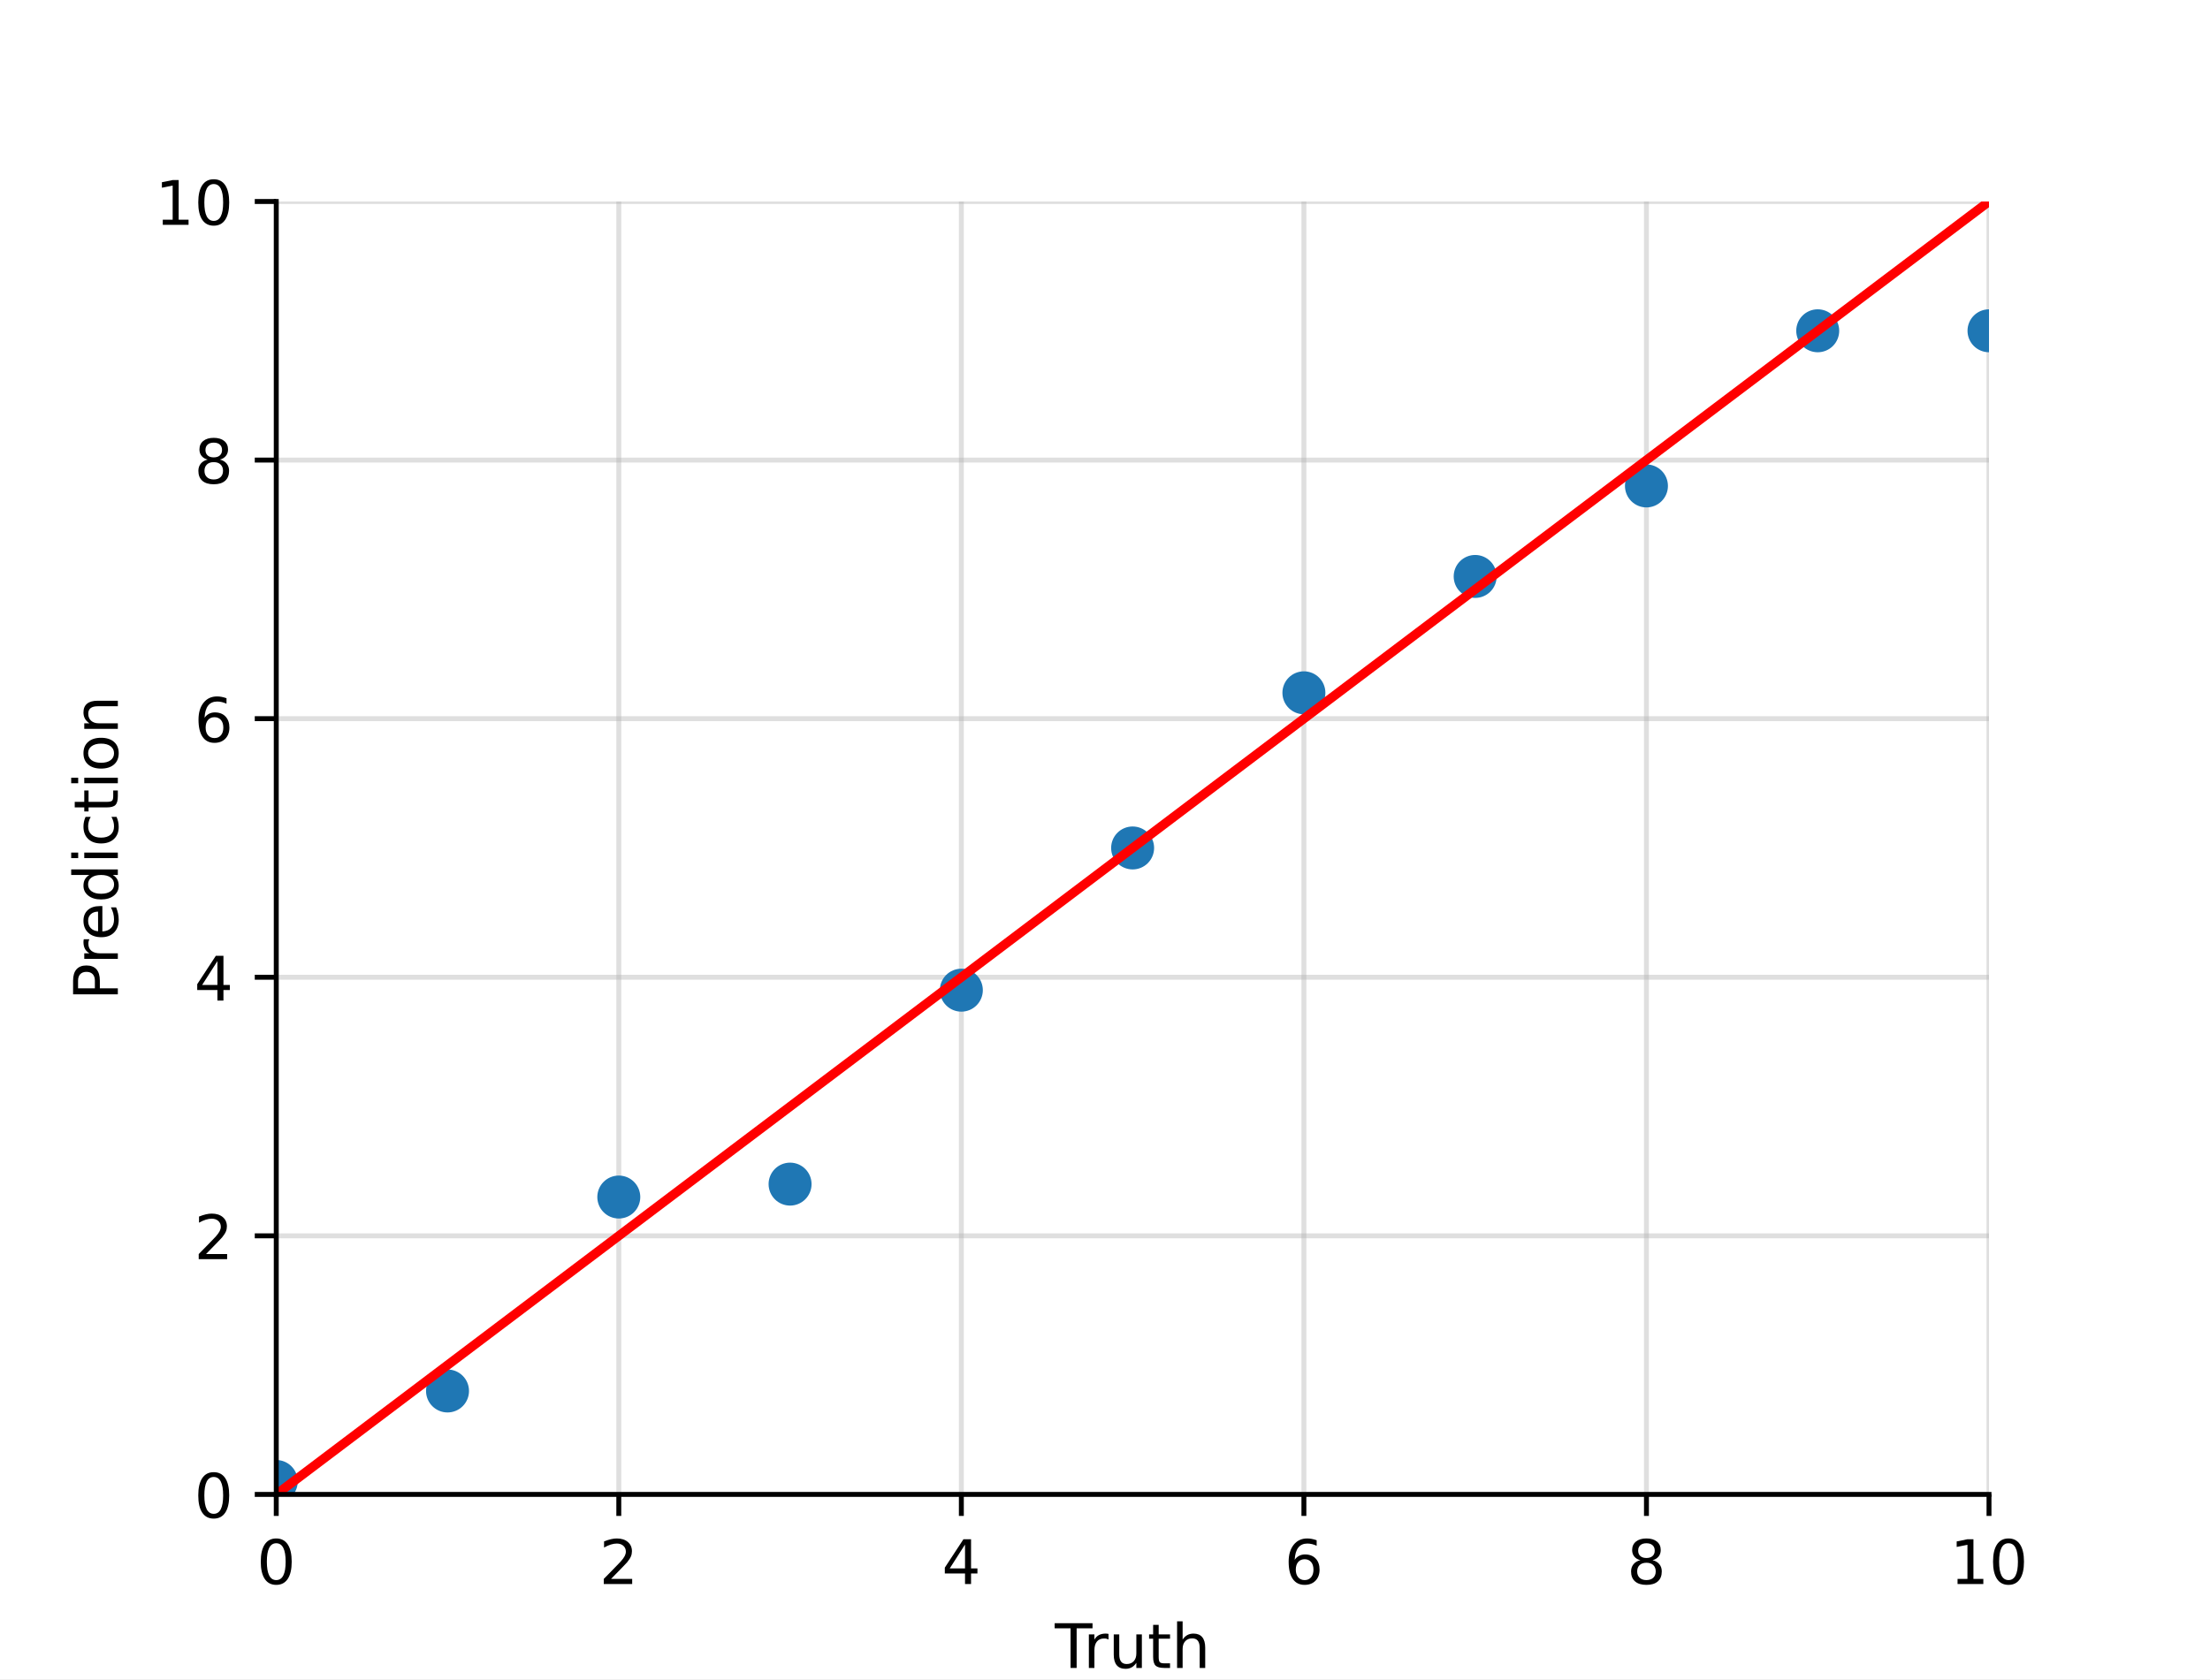
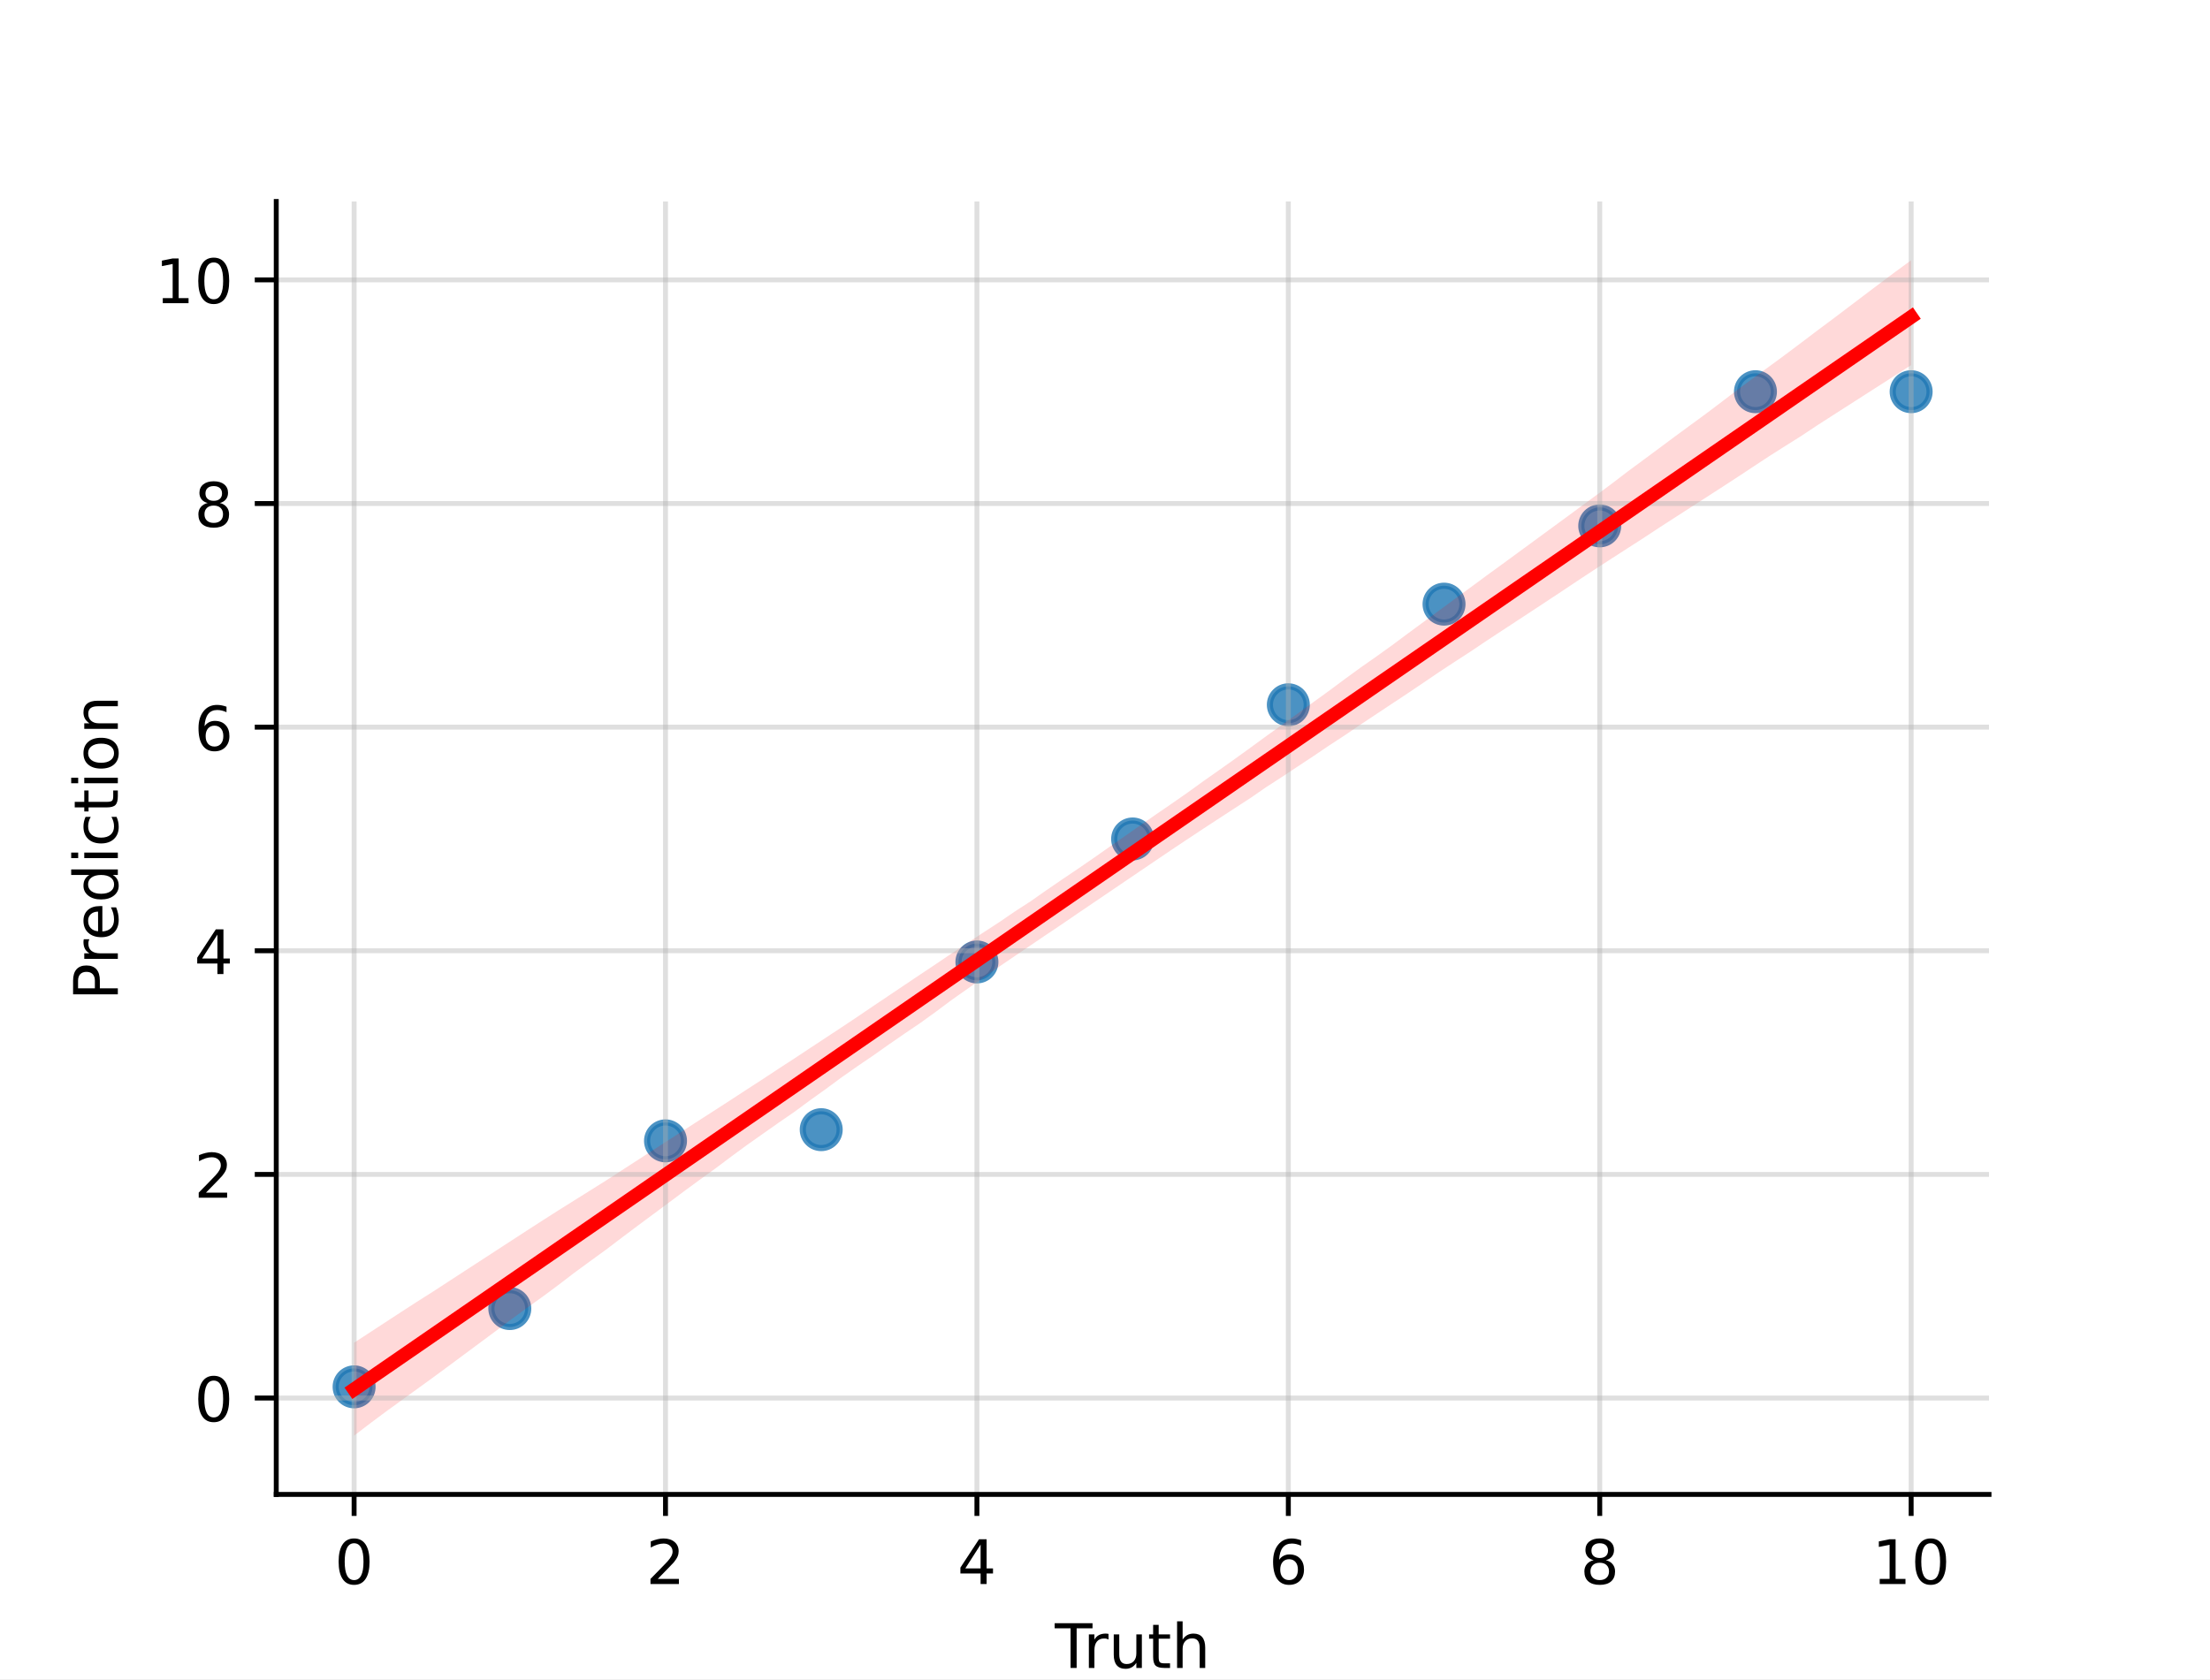
<svg xmlns="http://www.w3.org/2000/svg" xmlns:xlink="http://www.w3.org/1999/xlink" width="360pt" height="273.6pt" viewBox="0 0 360 273.6" version="1.1">
  <defs>
    <style type="text/css">*{stroke-linejoin: round; stroke-linecap: butt}</style>
  </defs>
  <g id="figure_1">
    <g id="patch_1">
      <path d="M 0 273.6  L 360 273.6  L 360 0  L 0 0  z " style="fill: #ffffff" />
    </g>
    <g id="axes_1">
      <g id="patch_2">
        <path d="M 45 243.504  L 324 243.504  L 324 32.832  L 45 32.832  z " style="fill: #ffffff" />
      </g>
+       <g id="PathCollection_1">
+         <defs>
+           <path id="m4b6e24c3b9" d="M 0 3  C 0.796 3 1.559 2.684 2.121 2.121  C 2.684 1.559 3 0.796 3 0  C 3 -0.796 2.684 -1.559 2.121 -2.121  C 1.559 -2.684 0.796 -3 0 -3  C -0.796 -3 -1.559 -2.684 -2.121 -2.121  C -2.684 -1.559 -3 -0.796 -3 0  C -3 0.796 -2.684 1.559 -2.121 2.121  C -1.559 2.684 -0.796 3 0 3  z " style="stroke: #1f77b4; stroke-opacity: 0.8" />
+         </defs>
+         <g clip-path="url(#pc08ba347cd)">
+           <use xlink:href="#m4b6e24c3b9" x="57.682" y="225.976" style="fill: #1f77b4; fill-opacity: 0.8; stroke: #1f77b4; stroke-opacity: 0.8" />
+           <use xlink:href="#m4b6e24c3b9" x="83.045" y="213.222" style="fill: #1f77b4; fill-opacity: 0.8; stroke: #1f77b4; stroke-opacity: 0.8" />
+           <use xlink:href="#m4b6e24c3b9" x="108.409" y="185.894" style="fill: #1f77b4; fill-opacity: 0.8; stroke: #1f77b4; stroke-opacity: 0.8" />
+           <use xlink:href="#m4b6e24c3b9" x="133.773" y="184.072" style="fill: #1f77b4; fill-opacity: 0.8; stroke: #1f77b4; stroke-opacity: 0.8" />
+           <use xlink:href="#m4b6e24c3b9" x="159.136" y="156.743" style="fill: #1f77b4; fill-opacity: 0.8; stroke: #1f77b4; stroke-opacity: 0.8" />
+           <use xlink:href="#m4b6e24c3b9" x="184.5" y="136.702" style="fill: #1f77b4; fill-opacity: 0.8; stroke: #1f77b4; stroke-opacity: 0.8" />
+           <use xlink:href="#m4b6e24c3b9" x="209.864" y="114.839" style="fill: #1f77b4; fill-opacity: 0.8; stroke: #1f77b4; stroke-opacity: 0.8" />
+           <use xlink:href="#m4b6e24c3b9" x="235.227" y="98.441" style="fill: #1f77b4; fill-opacity: 0.8; stroke: #1f77b4; stroke-opacity: 0.8" />
+           <use xlink:href="#m4b6e24c3b9" x="260.591" y="85.688" style="fill: #1f77b4; fill-opacity: 0.8; stroke: #1f77b4; stroke-opacity: 0.8" />
+           <use xlink:href="#m4b6e24c3b9" x="285.955" y="63.825" style="fill: #1f77b4; fill-opacity: 0.8; stroke: #1f77b4; stroke-opacity: 0.8" />
+           <use xlink:href="#m4b6e24c3b9" x="311.318" y="63.825" style="fill: #1f77b4; fill-opacity: 0.8; stroke: #1f77b4; stroke-opacity: 0.8" />
+         </g>
+       </g>
+       <g id="PolyCollection_1">
+         <path d="M 57.682 218.785  L 57.682 233.928  L 60.244 231.968  L 62.806 230.056  L 65.368 228.199  L 67.93 226.343  L 70.492 224.486  L 73.054 222.598  L 75.616 220.698  L 78.178 218.796  L 80.74 216.894  L 83.302 214.971  L 85.864 213.092  L 88.426 211.26  L 90.988 209.358  L 93.55 207.392  L 96.112 205.515  L 98.674 203.655  L 101.236 201.711  L 103.798 199.785  L 106.36 197.883  L 108.921 195.981  L 111.483 194.068  L 114.045 192.191  L 116.607 190.34  L 119.169 188.417  L 121.731 186.53  L 124.293 184.726  L 126.855 182.923  L 129.417 181.158  L 131.979 179.264  L 134.541 177.434  L 137.103 175.539  L 139.665 173.742  L 142.227 172  L 144.789 170.19  L 147.351 168.421  L 149.913 166.687  L 152.475 164.835  L 155.037 162.922  L 157.599 161.12  L 160.161 159.316  L 162.723 157.536  L 165.285 155.795  L 167.847 154.057  L 170.409 152.32  L 172.971 150.605  L 175.533 148.847  L 178.095 147.111  L 180.657 145.374  L 183.219 143.636  L 185.781 141.898  L 188.343 140.161  L 190.905 138.425  L 193.467 136.72  L 196.029 135.022  L 198.591 133.347  L 201.153 131.676  L 203.715 130.014  L 206.277 128.242  L 208.839 126.589  L 211.401 124.889  L 213.963 123.196  L 216.525 121.463  L 219.087 119.789  L 221.649 118.048  L 224.211 116.349  L 226.773 114.65  L 229.335 112.951  L 231.897 111.226  L 234.459 109.483  L 237.021 107.801  L 239.583 106.14  L 242.145 104.418  L 244.707 102.732  L 247.269 101.054  L 249.831 99.37  L 252.393 97.684  L 254.955 95.989  L 257.517 94.278  L 260.079 92.595  L 262.64 90.935  L 265.202 89.287  L 267.764 87.637  L 270.326 85.946  L 272.888 84.294  L 275.45 82.642  L 278.012 80.99  L 280.574 79.337  L 283.136 77.669  L 285.698 75.974  L 288.26 74.29  L 290.822 72.665  L 293.384 71.058  L 295.946 69.355  L 298.508 67.706  L 301.07 66.064  L 303.632 64.422  L 306.194 62.78  L 308.756 61.138  L 311.318 59.496  L 311.318 42.408  L 311.318 42.408  L 308.756 44.281  L 306.194 46.196  L 303.632 48.136  L 301.07 50.075  L 298.508 52.015  L 295.946 53.923  L 293.384 55.866  L 290.822 57.786  L 288.26 59.675  L 285.698 61.538  L 283.136 63.43  L 280.574 65.39  L 278.012 67.327  L 275.45 69.207  L 272.888 71.088  L 270.326 72.995  L 267.764 74.895  L 265.202 76.788  L 262.64 78.746  L 260.079 80.656  L 257.517 82.535  L 254.955 84.422  L 252.393 86.299  L 249.831 88.177  L 247.269 90.054  L 244.707 91.932  L 242.145 93.794  L 239.583 95.688  L 237.021 97.567  L 234.459 99.453  L 231.897 101.341  L 229.335 103.223  L 226.773 105.133  L 224.211 106.974  L 221.649 108.766  L 219.087 110.631  L 216.525 112.541  L 213.963 114.393  L 211.401 116.253  L 208.839 118.099  L 206.277 119.939  L 203.715 121.812  L 201.153 123.665  L 198.591 125.483  L 196.029 127.284  L 193.467 129.136  L 190.905 130.924  L 188.343 132.678  L 185.781 134.46  L 183.219 136.249  L 180.657 138.039  L 178.095 139.841  L 175.533 141.603  L 172.971 143.33  L 170.409 145.086  L 167.847 146.883  L 165.285 148.54  L 162.723 150.296  L 160.161 151.956  L 157.599 153.644  L 155.037 155.347  L 152.475 157.073  L 149.913 158.778  L 147.351 160.501  L 144.789 162.221  L 142.227 163.943  L 139.665 165.679  L 137.103 167.387  L 134.541 169.075  L 131.979 170.763  L 129.417 172.457  L 126.855 174.121  L 124.293 175.814  L 121.731 177.472  L 119.169 179.143  L 116.607 180.8  L 114.045 182.444  L 111.483 184.101  L 108.921 185.758  L 106.36 187.415  L 103.798 189.073  L 101.236 190.73  L 98.674 192.387  L 96.112 193.995  L 93.55 195.598  L 90.988 197.201  L 88.426 198.837  L 85.864 200.487  L 83.302 202.153  L 80.74 203.819  L 78.178 205.485  L 75.616 207.152  L 73.054 208.819  L 70.492 210.485  L 67.93 212.109  L 65.368 213.765  L 62.806 215.438  L 60.244 217.112  L 57.682 218.785  z " clip-path="url(#pc08ba347cd)" style="fill: #ff0000; fill-opacity: 0.15" />
+       </g>
      <g id="matplotlib.axis_1">
        <g id="xtick_1">
          <g id="line2d_1">
-             <path d="M 45 243.504  L 45 32.832  " clip-path="url(#p8da9e2a844)" style="fill: none; stroke: #b0b0b0; stroke-opacity: 0.4; stroke-width: 0.8; stroke-linecap: square" />
+             <path d="M 57.682 243.504  L 57.682 32.832  " clip-path="url(#pc08ba347cd)" style="fill: none; stroke: #b0b0b0; stroke-opacity: 0.4; stroke-width: 0.8; stroke-linecap: square" />
          </g>
          <g id="line2d_2">
            <defs>
-               <path id="m59eebfbc10" d="M 0 0  L 0 3.5  " style="stroke: #000000; stroke-width: 0.8" />
-             </defs>
-             <g>
-               <use xlink:href="#m59eebfbc10" x="45" y="243.504" style="stroke: #000000; stroke-width: 0.8" />
+               <path id="mace9c81a5d" d="M 0 0  L 0 3.5  " style="stroke: #000000; stroke-width: 0.8" />
+             </defs>
+             <g>
+               <use xlink:href="#mace9c81a5d" x="57.682" y="243.504" style="stroke: #000000; stroke-width: 0.8" />
            </g>
          </g>
          <g id="text_1">
-             <g transform="translate(41.81875 258.1024)scale(0.1 -0.1)">
+             <g transform="translate(54.50057 258.1024)scale(0.1 -0.1)">
              <defs>
                <path id="DejaVuSans-30" d="M 2034 4250  Q 1547 4250 1301 3770  Q 1056 3291 1056 2328  Q 1056 1369 1301 889  Q 1547 409 2034 409  Q 2525 409 2770 889  Q 3016 1369 3016 2328  Q 3016 3291 2770 3770  Q 2525 4250 2034 4250  z M 2034 4750  Q 2819 4750 3233 4129  Q 3647 3509 3647 2328  Q 3647 1150 3233 529  Q 2819 -91 2034 -91  Q 1250 -91 836 529  Q 422 1150 422 2328  Q 422 3509 836 4129  Q 1250 4750 2034 4750  z " transform="scale(0.015625)" />
              </defs>
              <use xlink:href="#DejaVuSans-30" />
            </g>
          </g>
        </g>
        <g id="xtick_2">
          <g id="line2d_3">
-             <path d="M 100.8 243.504  L 100.8 32.832  " clip-path="url(#p8da9e2a844)" style="fill: none; stroke: #b0b0b0; stroke-opacity: 0.4; stroke-width: 0.8; stroke-linecap: square" />
+             <path d="M 108.409 243.504  L 108.409 32.832  " clip-path="url(#pc08ba347cd)" style="fill: none; stroke: #b0b0b0; stroke-opacity: 0.4; stroke-width: 0.8; stroke-linecap: square" />
          </g>
          <g id="line2d_4">
            <g>
-               <use xlink:href="#m59eebfbc10" x="100.8" y="243.504" style="stroke: #000000; stroke-width: 0.8" />
+               <use xlink:href="#mace9c81a5d" x="108.409" y="243.504" style="stroke: #000000; stroke-width: 0.8" />
            </g>
          </g>
          <g id="text_2">
-             <g transform="translate(97.61875 258.1024)scale(0.1 -0.1)">
+             <g transform="translate(105.2278 258.1024)scale(0.1 -0.1)">
              <defs>
                <path id="DejaVuSans-32" d="M 1228 531  L 3431 531  L 3431 0  L 469 0  L 469 531  Q 828 903 1448 1529  Q 2069 2156 2228 2338  Q 2531 2678 2651 2914  Q 2772 3150 2772 3378  Q 2772 3750 2511 3984  Q 2250 4219 1831 4219  Q 1534 4219 1204 4116  Q 875 4013 500 3803  L 500 4441  Q 881 4594 1212 4672  Q 1544 4750 1819 4750  Q 2544 4750 2975 4387  Q 3406 4025 3406 3419  Q 3406 3131 3298 2873  Q 3191 2616 2906 2266  Q 2828 2175 2409 1742  Q 1991 1309 1228 531  z " transform="scale(0.015625)" />
              </defs>
              <use xlink:href="#DejaVuSans-32" />
            </g>
          </g>
        </g>
        <g id="xtick_3">
          <g id="line2d_5">
-             <path d="M 156.6 243.504  L 156.6 32.832  " clip-path="url(#p8da9e2a844)" style="fill: none; stroke: #b0b0b0; stroke-opacity: 0.4; stroke-width: 0.8; stroke-linecap: square" />
+             <path d="M 159.136 243.504  L 159.136 32.832  " clip-path="url(#pc08ba347cd)" style="fill: none; stroke: #b0b0b0; stroke-opacity: 0.4; stroke-width: 0.8; stroke-linecap: square" />
          </g>
          <g id="line2d_6">
            <g>
-               <use xlink:href="#m59eebfbc10" x="156.6" y="243.504" style="stroke: #000000; stroke-width: 0.8" />
+               <use xlink:href="#mace9c81a5d" x="159.136" y="243.504" style="stroke: #000000; stroke-width: 0.8" />
            </g>
          </g>
          <g id="text_3">
-             <g transform="translate(153.4187 258.1024)scale(0.1 -0.1)">
+             <g transform="translate(155.9551 258.1024)scale(0.1 -0.1)">
              <defs>
                <path id="DejaVuSans-34" d="M 2419 4116  L 825 1625  L 2419 1625  L 2419 4116  z M 2253 4666  L 3047 4666  L 3047 1625  L 3713 1625  L 3713 1100  L 3047 1100  L 3047 0  L 2419 0  L 2419 1100  L 313 1100  L 313 1709  L 2253 4666  z " transform="scale(0.015625)" />
              </defs>
              <use xlink:href="#DejaVuSans-34" />
            </g>
          </g>
        </g>
        <g id="xtick_4">
          <g id="line2d_7">
-             <path d="M 212.4 243.504  L 212.4 32.832  " clip-path="url(#p8da9e2a844)" style="fill: none; stroke: #b0b0b0; stroke-opacity: 0.4; stroke-width: 0.8; stroke-linecap: square" />
+             <path d="M 209.864 243.504  L 209.864 32.832  " clip-path="url(#pc08ba347cd)" style="fill: none; stroke: #b0b0b0; stroke-opacity: 0.4; stroke-width: 0.8; stroke-linecap: square" />
          </g>
          <g id="line2d_8">
            <g>
-               <use xlink:href="#m59eebfbc10" x="212.4" y="243.504" style="stroke: #000000; stroke-width: 0.8" />
+               <use xlink:href="#mace9c81a5d" x="209.864" y="243.504" style="stroke: #000000; stroke-width: 0.8" />
            </g>
          </g>
          <g id="text_4">
-             <g transform="translate(209.2188 258.1024)scale(0.1 -0.1)">
+             <g transform="translate(206.6824 258.1024)scale(0.1 -0.1)">
              <defs>
                <path id="DejaVuSans-36" d="M 2113 2584  Q 1688 2584 1439 2293  Q 1191 2003 1191 1497  Q 1191 994 1439 701  Q 1688 409 2113 409  Q 2538 409 2786 701  Q 3034 994 3034 1497  Q 3034 2003 2786 2293  Q 2538 2584 2113 2584  z M 3366 4563  L 3366 3988  Q 3128 4100 2886 4159  Q 2644 4219 2406 4219  Q 1781 4219 1451 3797  Q 1122 3375 1075 2522  Q 1259 2794 1537 2939  Q 1816 3084 2150 3084  Q 2853 3084 3261 2657  Q 3669 2231 3669 1497  Q 3669 778 3244 343  Q 2819 -91 2113 -91  Q 1303 -91 875 529  Q 447 1150 447 2328  Q 447 3434 972 4092  Q 1497 4750 2381 4750  Q 2619 4750 2861 4703  Q 3103 4656 3366 4563  z " transform="scale(0.015625)" />
              </defs>
              <use xlink:href="#DejaVuSans-36" />
            </g>
          </g>
        </g>
        <g id="xtick_5">
          <g id="line2d_9">
-             <path d="M 268.2 243.504  L 268.2 32.832  " clip-path="url(#p8da9e2a844)" style="fill: none; stroke: #b0b0b0; stroke-opacity: 0.4; stroke-width: 0.8; stroke-linecap: square" />
+             <path d="M 260.591 243.504  L 260.591 32.832  " clip-path="url(#pc08ba347cd)" style="fill: none; stroke: #b0b0b0; stroke-opacity: 0.4; stroke-width: 0.8; stroke-linecap: square" />
          </g>
          <g id="line2d_10">
            <g>
-               <use xlink:href="#m59eebfbc10" x="268.2" y="243.504" style="stroke: #000000; stroke-width: 0.8" />
+               <use xlink:href="#mace9c81a5d" x="260.591" y="243.504" style="stroke: #000000; stroke-width: 0.8" />
            </g>
          </g>
          <g id="text_5">
-             <g transform="translate(265.0188 258.1024)scale(0.1 -0.1)">
+             <g transform="translate(257.4097 258.1024)scale(0.1 -0.1)">
              <defs>
                <path id="DejaVuSans-38" d="M 2034 2216  Q 1584 2216 1326 1975  Q 1069 1734 1069 1313  Q 1069 891 1326 650  Q 1584 409 2034 409  Q 2484 409 2743 651  Q 3003 894 3003 1313  Q 3003 1734 2745 1975  Q 2488 2216 2034 2216  z M 1403 2484  Q 997 2584 770 2862  Q 544 3141 544 3541  Q 544 4100 942 4425  Q 1341 4750 2034 4750  Q 2731 4750 3128 4425  Q 3525 4100 3525 3541  Q 3525 3141 3298 2862  Q 3072 2584 2669 2484  Q 3125 2378 3379 2068  Q 3634 1759 3634 1313  Q 3634 634 3220 271  Q 2806 -91 2034 -91  Q 1263 -91 848 271  Q 434 634 434 1313  Q 434 1759 690 2068  Q 947 2378 1403 2484  z M 1172 3481  Q 1172 3119 1398 2916  Q 1625 2713 2034 2713  Q 2441 2713 2670 2916  Q 2900 3119 2900 3481  Q 2900 3844 2670 4047  Q 2441 4250 2034 4250  Q 1625 4250 1398 4047  Q 1172 3844 1172 3481  z " transform="scale(0.015625)" />
              </defs>
              <use xlink:href="#DejaVuSans-38" />
            </g>
          </g>
        </g>
        <g id="xtick_6">
          <g id="line2d_11">
-             <path d="M 324 243.504  L 324 32.832  " clip-path="url(#p8da9e2a844)" style="fill: none; stroke: #b0b0b0; stroke-opacity: 0.4; stroke-width: 0.8; stroke-linecap: square" />
+             <path d="M 311.318 243.504  L 311.318 32.832  " clip-path="url(#pc08ba347cd)" style="fill: none; stroke: #b0b0b0; stroke-opacity: 0.4; stroke-width: 0.8; stroke-linecap: square" />
          </g>
          <g id="line2d_12">
            <g>
-               <use xlink:href="#m59eebfbc10" x="324" y="243.504" style="stroke: #000000; stroke-width: 0.8" />
+               <use xlink:href="#mace9c81a5d" x="311.318" y="243.504" style="stroke: #000000; stroke-width: 0.8" />
            </g>
          </g>
          <g id="text_6">
-             <g transform="translate(317.6375 258.1024)scale(0.1 -0.1)">
+             <g transform="translate(304.9557 258.1024)scale(0.1 -0.1)">
              <defs>
                <path id="DejaVuSans-31" d="M 794 531  L 1825 531  L 1825 4091  L 703 3866  L 703 4441  L 1819 4666  L 2450 4666  L 2450 531  L 3481 531  L 3481 0  L 794 0  L 794 531  z " transform="scale(0.015625)" />
              </defs>
              <use xlink:href="#DejaVuSans-31" />
              <use xlink:href="#DejaVuSans-30" x="63.623" />
            </g>
          </g>
        </g>
        <g id="text_7">
          <g transform="translate(171.8305 271.7806)scale(0.1 -0.1)">
            <defs>
              <path id="DejaVuSans-54" d="M -19 4666  L 3928 4666  L 3928 4134  L 2272 4134  L 2272 0  L 1638 0  L 1638 4134  L -19 4134  L -19 4666  z " transform="scale(0.015625)" />
              <path id="DejaVuSans-72" d="M 2631 2963  Q 2534 3019 2420 3045  Q 2306 3072 2169 3072  Q 1681 3072 1420 2755  Q 1159 2438 1159 1844  L 1159 0  L 581 0  L 581 3500  L 1159 3500  L 1159 2956  Q 1341 3275 1631 3429  Q 1922 3584 2338 3584  Q 2397 3584 2469 3576  Q 2541 3569 2628 3553  L 2631 2963  z " transform="scale(0.015625)" />
              <path id="DejaVuSans-75" d="M 544 1381  L 544 3500  L 1119 3500  L 1119 1403  Q 1119 906 1312 657  Q 1506 409 1894 409  Q 2359 409 2629 706  Q 2900 1003 2900 1516  L 2900 3500  L 3475 3500  L 3475 0  L 2900 0  L 2900 538  Q 2691 219 2414 64  Q 2138 -91 1772 -91  Q 1169 -91 856 284  Q 544 659 544 1381  z M 1991 3584  L 1991 3584  z " transform="scale(0.015625)" />
              <path id="DejaVuSans-74" d="M 1172 4494  L 1172 3500  L 2356 3500  L 2356 3053  L 1172 3053  L 1172 1153  Q 1172 725 1289 603  Q 1406 481 1766 481  L 2356 481  L 2356 0  L 1766 0  Q 1100 0 847 248  Q 594 497 594 1153  L 594 3053  L 172 3053  L 172 3500  L 594 3500  L 594 4494  L 1172 4494  z " transform="scale(0.015625)" />
              <path id="DejaVuSans-68" d="M 3513 2113  L 3513 0  L 2938 0  L 2938 2094  Q 2938 2591 2744 2837  Q 2550 3084 2163 3084  Q 1697 3084 1428 2787  Q 1159 2491 1159 1978  L 1159 0  L 581 0  L 581 4863  L 1159 4863  L 1159 2956  Q 1366 3272 1645 3428  Q 1925 3584 2291 3584  Q 2894 3584 3203 3211  Q 3513 2838 3513 2113  z " transform="scale(0.015625)" />
            </defs>
            <use xlink:href="#DejaVuSans-54" />
            <use xlink:href="#DejaVuSans-72" x="46.334" />
            <use xlink:href="#DejaVuSans-75" x="87.447" />
            <use xlink:href="#DejaVuSans-74" x="150.826" />
            <use xlink:href="#DejaVuSans-68" x="190.035" />
          </g>
        </g>
      </g>
      <g id="matplotlib.axis_2">
        <g id="ytick_1">
          <g id="line2d_13">
-             <path d="M 45 243.504  L 324 243.504  " clip-path="url(#p8da9e2a844)" style="fill: none; stroke: #b0b0b0; stroke-opacity: 0.4; stroke-width: 0.8; stroke-linecap: square" />
+             <path d="M 45 227.798  L 324 227.798  " clip-path="url(#pc08ba347cd)" style="fill: none; stroke: #b0b0b0; stroke-opacity: 0.4; stroke-width: 0.8; stroke-linecap: square" />
          </g>
          <g id="line2d_14">
            <defs>
-               <path id="me7eb1db571" d="M 0 0  L -3.5 0  " style="stroke: #000000; stroke-width: 0.8" />
-             </defs>
-             <g>
-               <use xlink:href="#me7eb1db571" x="45" y="243.504" style="stroke: #000000; stroke-width: 0.8" />
+               <path id="m2957d4baa9" d="M 0 0  L -3.5 0  " style="stroke: #000000; stroke-width: 0.8" />
+             </defs>
+             <g>
+               <use xlink:href="#m2957d4baa9" x="45" y="227.798" style="stroke: #000000; stroke-width: 0.8" />
            </g>
          </g>
          <g id="text_8">
-             <g transform="translate(31.6375 247.3032)scale(0.1 -0.1)">
+             <g transform="translate(31.6375 231.597)scale(0.1 -0.1)">
              <use xlink:href="#DejaVuSans-30" />
            </g>
          </g>
        </g>
        <g id="ytick_2">
          <g id="line2d_15">
-             <path d="M 45 201.37  L 324 201.37  " clip-path="url(#p8da9e2a844)" style="fill: none; stroke: #b0b0b0; stroke-opacity: 0.4; stroke-width: 0.8; stroke-linecap: square" />
+             <path d="M 45 191.359  L 324 191.359  " clip-path="url(#pc08ba347cd)" style="fill: none; stroke: #b0b0b0; stroke-opacity: 0.4; stroke-width: 0.8; stroke-linecap: square" />
          </g>
          <g id="line2d_16">
            <g>
-               <use xlink:href="#me7eb1db571" x="45" y="201.37" style="stroke: #000000; stroke-width: 0.8" />
+               <use xlink:href="#m2957d4baa9" x="45" y="191.359" style="stroke: #000000; stroke-width: 0.8" />
            </g>
          </g>
          <g id="text_9">
-             <g transform="translate(31.6375 205.1688)scale(0.1 -0.1)">
+             <g transform="translate(31.6375 195.1586)scale(0.1 -0.1)">
              <use xlink:href="#DejaVuSans-32" />
            </g>
          </g>
        </g>
        <g id="ytick_3">
          <g id="line2d_17">
-             <path d="M 45 159.235  L 324 159.235  " clip-path="url(#p8da9e2a844)" style="fill: none; stroke: #b0b0b0; stroke-opacity: 0.4; stroke-width: 0.8; stroke-linecap: square" />
+             <path d="M 45 154.921  L 324 154.921  " clip-path="url(#pc08ba347cd)" style="fill: none; stroke: #b0b0b0; stroke-opacity: 0.4; stroke-width: 0.8; stroke-linecap: square" />
          </g>
          <g id="line2d_18">
            <g>
-               <use xlink:href="#me7eb1db571" x="45" y="159.235" style="stroke: #000000; stroke-width: 0.8" />
+               <use xlink:href="#m2957d4baa9" x="45" y="154.921" style="stroke: #000000; stroke-width: 0.8" />
            </g>
          </g>
          <g id="text_10">
-             <g transform="translate(31.6375 163.0344)scale(0.1 -0.1)">
+             <g transform="translate(31.6375 158.7202)scale(0.1 -0.1)">
              <use xlink:href="#DejaVuSans-34" />
            </g>
          </g>
        </g>
        <g id="ytick_4">
          <g id="line2d_19">
-             <path d="M 45 117.101  L 324 117.101  " clip-path="url(#p8da9e2a844)" style="fill: none; stroke: #b0b0b0; stroke-opacity: 0.4; stroke-width: 0.8; stroke-linecap: square" />
+             <path d="M 45 118.483  L 324 118.483  " clip-path="url(#pc08ba347cd)" style="fill: none; stroke: #b0b0b0; stroke-opacity: 0.4; stroke-width: 0.8; stroke-linecap: square" />
          </g>
          <g id="line2d_20">
            <g>
-               <use xlink:href="#me7eb1db571" x="45" y="117.101" style="stroke: #000000; stroke-width: 0.8" />
+               <use xlink:href="#m2957d4baa9" x="45" y="118.483" style="stroke: #000000; stroke-width: 0.8" />
            </g>
          </g>
          <g id="text_11">
-             <g transform="translate(31.6375 120.9)scale(0.1 -0.1)">
+             <g transform="translate(31.6375 122.2818)scale(0.1 -0.1)">
              <use xlink:href="#DejaVuSans-36" />
            </g>
          </g>
        </g>
        <g id="ytick_5">
          <g id="line2d_21">
-             <path d="M 45 74.966  L 324 74.966  " clip-path="url(#p8da9e2a844)" style="fill: none; stroke: #b0b0b0; stroke-opacity: 0.4; stroke-width: 0.8; stroke-linecap: square" />
+             <path d="M 45 82.044  L 324 82.044  " clip-path="url(#pc08ba347cd)" style="fill: none; stroke: #b0b0b0; stroke-opacity: 0.4; stroke-width: 0.8; stroke-linecap: square" />
          </g>
          <g id="line2d_22">
            <g>
-               <use xlink:href="#me7eb1db571" x="45" y="74.966" style="stroke: #000000; stroke-width: 0.8" />
+               <use xlink:href="#m2957d4baa9" x="45" y="82.044" style="stroke: #000000; stroke-width: 0.8" />
            </g>
          </g>
          <g id="text_12">
-             <g transform="translate(31.6375 78.76562)scale(0.1 -0.1)">
+             <g transform="translate(31.6375 85.84335)scale(0.1 -0.1)">
              <use xlink:href="#DejaVuSans-38" />
            </g>
          </g>
        </g>
        <g id="ytick_6">
          <g id="line2d_23">
-             <path d="M 45 32.832  L 324 32.832  " clip-path="url(#p8da9e2a844)" style="fill: none; stroke: #b0b0b0; stroke-opacity: 0.4; stroke-width: 0.8; stroke-linecap: square" />
+             <path d="M 45 45.606  L 324 45.606  " clip-path="url(#pc08ba347cd)" style="fill: none; stroke: #b0b0b0; stroke-opacity: 0.4; stroke-width: 0.8; stroke-linecap: square" />
          </g>
          <g id="line2d_24">
            <g>
-               <use xlink:href="#me7eb1db571" x="45" y="32.832" style="stroke: #000000; stroke-width: 0.8" />
+               <use xlink:href="#m2957d4baa9" x="45" y="45.606" style="stroke: #000000; stroke-width: 0.8" />
            </g>
          </g>
          <g id="text_13">
-             <g transform="translate(25.275 36.63122)scale(0.1 -0.1)">
+             <g transform="translate(25.275 49.40494)scale(0.1 -0.1)">
              <use xlink:href="#DejaVuSans-31" />
              <use xlink:href="#DejaVuSans-30" x="63.623" />
            </g>
          </g>
        </g>
        <g id="text_14">
          <g transform="translate(19.19531 163.0047)rotate(-90)scale(0.1 -0.1)">
            <defs>
              <path id="DejaVuSans-50" d="M 1259 4147  L 1259 2394  L 2053 2394  Q 2494 2394 2734 2622  Q 2975 2850 2975 3272  Q 2975 3691 2734 3919  Q 2494 4147 2053 4147  L 1259 4147  z M 628 4666  L 2053 4666  Q 2838 4666 3239 4311  Q 3641 3956 3641 3272  Q 3641 2581 3239 2228  Q 2838 1875 2053 1875  L 1259 1875  L 1259 0  L 628 0  L 628 4666  z " transform="scale(0.015625)" />
              <path id="DejaVuSans-65" d="M 3597 1894  L 3597 1613  L 953 1613  Q 991 1019 1311 708  Q 1631 397 2203 397  Q 2534 397 2845 478  Q 3156 559 3463 722  L 3463 178  Q 3153 47 2828 -22  Q 2503 -91 2169 -91  Q 1331 -91 842 396  Q 353 884 353 1716  Q 353 2575 817 3079  Q 1281 3584 2069 3584  Q 2775 3584 3186 3129  Q 3597 2675 3597 1894  z M 3022 2063  Q 3016 2534 2758 2815  Q 2500 3097 2075 3097  Q 1594 3097 1305 2825  Q 1016 2553 972 2059  L 3022 2063  z " transform="scale(0.015625)" />
              <path id="DejaVuSans-64" d="M 2906 2969  L 2906 4863  L 3481 4863  L 3481 0  L 2906 0  L 2906 525  Q 2725 213 2448 61  Q 2172 -91 1784 -91  Q 1150 -91 751 415  Q 353 922 353 1747  Q 353 2572 751 3078  Q 1150 3584 1784 3584  Q 2172 3584 2448 3432  Q 2725 3281 2906 2969  z M 947 1747  Q 947 1113 1208 752  Q 1469 391 1925 391  Q 2381 391 2643 752  Q 2906 1113 2906 1747  Q 2906 2381 2643 2742  Q 2381 3103 1925 3103  Q 1469 3103 1208 2742  Q 947 2381 947 1747  z " transform="scale(0.015625)" />
              <path id="DejaVuSans-69" d="M 603 3500  L 1178 3500  L 1178 0  L 603 0  L 603 3500  z M 603 4863  L 1178 4863  L 1178 4134  L 603 4134  L 603 4863  z " transform="scale(0.015625)" />
              <path id="DejaVuSans-63" d="M 3122 3366  L 3122 2828  Q 2878 2963 2633 3030  Q 2388 3097 2138 3097  Q 1578 3097 1268 2742  Q 959 2388 959 1747  Q 959 1106 1268 751  Q 1578 397 2138 397  Q 2388 397 2633 464  Q 2878 531 3122 666  L 3122 134  Q 2881 22 2623 -34  Q 2366 -91 2075 -91  Q 1284 -91 818 406  Q 353 903 353 1747  Q 353 2603 823 3093  Q 1294 3584 2113 3584  Q 2378 3584 2631 3529  Q 2884 3475 3122 3366  z " transform="scale(0.015625)" />
              <path id="DejaVuSans-6f" d="M 1959 3097  Q 1497 3097 1228 2736  Q 959 2375 959 1747  Q 959 1119 1226 758  Q 1494 397 1959 397  Q 2419 397 2687 759  Q 2956 1122 2956 1747  Q 2956 2369 2687 2733  Q 2419 3097 1959 3097  z M 1959 3584  Q 2709 3584 3137 3096  Q 3566 2609 3566 1747  Q 3566 888 3137 398  Q 2709 -91 1959 -91  Q 1206 -91 779 398  Q 353 888 353 1747  Q 353 2609 779 3096  Q 1206 3584 1959 3584  z " transform="scale(0.015625)" />
              <path id="DejaVuSans-6e" d="M 3513 2113  L 3513 0  L 2938 0  L 2938 2094  Q 2938 2591 2744 2837  Q 2550 3084 2163 3084  Q 1697 3084 1428 2787  Q 1159 2491 1159 1978  L 1159 0  L 581 0  L 581 3500  L 1159 3500  L 1159 2956  Q 1366 3272 1645 3428  Q 1925 3584 2291 3584  Q 2894 3584 3203 3211  Q 3513 2838 3513 2113  z " transform="scale(0.015625)" />
            </defs>
            <use xlink:href="#DejaVuSans-50" />
            <use xlink:href="#DejaVuSans-72" x="58.553" />
            <use xlink:href="#DejaVuSans-65" x="97.416" />
            <use xlink:href="#DejaVuSans-64" x="158.939" />
            <use xlink:href="#DejaVuSans-69" x="222.416" />
            <use xlink:href="#DejaVuSans-63" x="250.199" />
            <use xlink:href="#DejaVuSans-74" x="305.18" />
            <use xlink:href="#DejaVuSans-69" x="344.389" />
            <use xlink:href="#DejaVuSans-6f" x="372.172" />
            <use xlink:href="#DejaVuSans-6e" x="433.354" />
          </g>
        </g>
      </g>
-       <g id="PathCollection_1">
-         <defs>
-           <path id="mf609160129" d="M 0 3  C 0.796 3 1.559 2.684 2.121 2.121  C 2.684 1.559 3 0.796 3 0  C 3 -0.796 2.684 -1.559 2.121 -2.121  C 1.559 -2.684 0.796 -3 0 -3  C -0.796 -3 -1.559 -2.684 -2.121 -2.121  C -2.684 -1.559 -3 -0.796 -3 0  C -3 0.796 -2.684 1.559 -2.121 2.121  C -1.559 2.684 -0.796 3 0 3  z " style="stroke: #1f77b4" />
-         </defs>
-         <g clip-path="url(#p8da9e2a844)">
-           <use xlink:href="#mf609160129" x="45" y="241.397" style="fill: #1f77b4; stroke: #1f77b4" />
-           <use xlink:href="#mf609160129" x="72.9" y="226.65" style="fill: #1f77b4; stroke: #1f77b4" />
-           <use xlink:href="#mf609160129" x="100.8" y="195.049" style="fill: #1f77b4; stroke: #1f77b4" />
-           <use xlink:href="#mf609160129" x="128.7" y="192.943" style="fill: #1f77b4; stroke: #1f77b4" />
-           <use xlink:href="#mf609160129" x="156.6" y="161.342" style="fill: #1f77b4; stroke: #1f77b4" />
-           <use xlink:href="#mf609160129" x="184.5" y="138.168" style="fill: #1f77b4; stroke: #1f77b4" />
-           <use xlink:href="#mf609160129" x="212.4" y="112.887" style="fill: #1f77b4; stroke: #1f77b4" />
-           <use xlink:href="#mf609160129" x="240.3" y="93.927" style="fill: #1f77b4; stroke: #1f77b4" />
-           <use xlink:href="#mf609160129" x="268.2" y="79.18" style="fill: #1f77b4; stroke: #1f77b4" />
-           <use xlink:href="#mf609160129" x="296.1" y="53.899" style="fill: #1f77b4; stroke: #1f77b4" />
-           <use xlink:href="#mf609160129" x="324" y="53.899" style="fill: #1f77b4; stroke: #1f77b4" />
-         </g>
-       </g>
      <g id="line2d_25">
-         <path d="M 45 243.504  L 324 32.832  " clip-path="url(#p8da9e2a844)" style="fill: none; stroke: #ff0000; stroke-width: 1.5; stroke-linecap: square" />
+         <path d="M 57.682 226.39  L 60.244 224.625  L 62.806 222.86  L 65.368 221.095  L 67.93 219.33  L 70.492 217.565  L 73.054 215.8  L 75.616 214.035  L 78.178 212.27  L 80.74 210.505  L 83.302 208.74  L 85.864 206.975  L 88.426 205.209  L 90.988 203.444  L 93.55 201.679  L 96.112 199.914  L 98.674 198.149  L 101.236 196.384  L 103.798 194.619  L 106.36 192.854  L 108.921 191.089  L 111.483 189.324  L 114.045 187.559  L 116.607 185.794  L 119.169 184.029  L 121.731 182.264  L 124.293 180.499  L 126.855 178.734  L 129.417 176.969  L 131.979 175.204  L 134.541 173.439  L 137.103 171.674  L 139.665 169.909  L 142.227 168.144  L 144.789 166.379  L 147.351 164.614  L 149.913 162.849  L 152.475 161.084  L 155.037 159.318  L 157.599 157.553  L 160.161 155.788  L 162.723 154.023  L 165.285 152.258  L 167.847 150.493  L 170.409 148.728  L 172.971 146.963  L 175.533 145.198  L 178.095 143.433  L 180.657 141.668  L 183.219 139.903  L 185.781 138.138  L 188.343 136.373  L 190.905 134.608  L 193.467 132.843  L 196.029 131.078  L 198.591 129.313  L 201.153 127.548  L 203.715 125.783  L 206.277 124.018  L 208.839 122.253  L 211.401 120.488  L 213.963 118.723  L 216.525 116.958  L 219.087 115.193  L 221.649 113.428  L 224.211 111.662  L 226.773 109.897  L 229.335 108.132  L 231.897 106.367  L 234.459 104.602  L 237.021 102.837  L 239.583 101.072  L 242.145 99.307  L 244.707 97.542  L 247.269 95.777  L 249.831 94.012  L 252.393 92.247  L 254.955 90.482  L 257.517 88.717  L 260.079 86.952  L 262.64 85.187  L 265.202 83.422  L 267.764 81.657  L 270.326 79.892  L 272.888 78.127  L 275.45 76.362  L 278.012 74.597  L 280.574 72.832  L 283.136 71.067  L 285.698 69.302  L 288.26 67.537  L 290.822 65.771  L 293.384 64.006  L 295.946 62.241  L 298.508 60.476  L 301.07 58.711  L 303.632 56.946  L 306.194 55.181  L 308.756 53.416  L 311.318 51.651  " clip-path="url(#pc08ba347cd)" style="fill: none; stroke: #ff0000; stroke-width: 2.25; stroke-linecap: square" />
      </g>
      <g id="patch_3">
        <path d="M 45 243.504  L 45 32.832  " style="fill: none; stroke: #000000; stroke-width: 0.8; stroke-linejoin: miter; stroke-linecap: square" />
      </g>
      <g id="patch_4">
        <path d="M 45 243.504  L 324 243.504  " style="fill: none; stroke: #000000; stroke-width: 0.8; stroke-linejoin: miter; stroke-linecap: square" />
      </g>
    </g>
  </g>
  <defs>
-     <clipPath id="p8da9e2a844">
+     <clipPath id="pc08ba347cd">
      <rect x="45" y="32.832" width="279" height="210.672" />
    </clipPath>
  </defs>
</svg>
